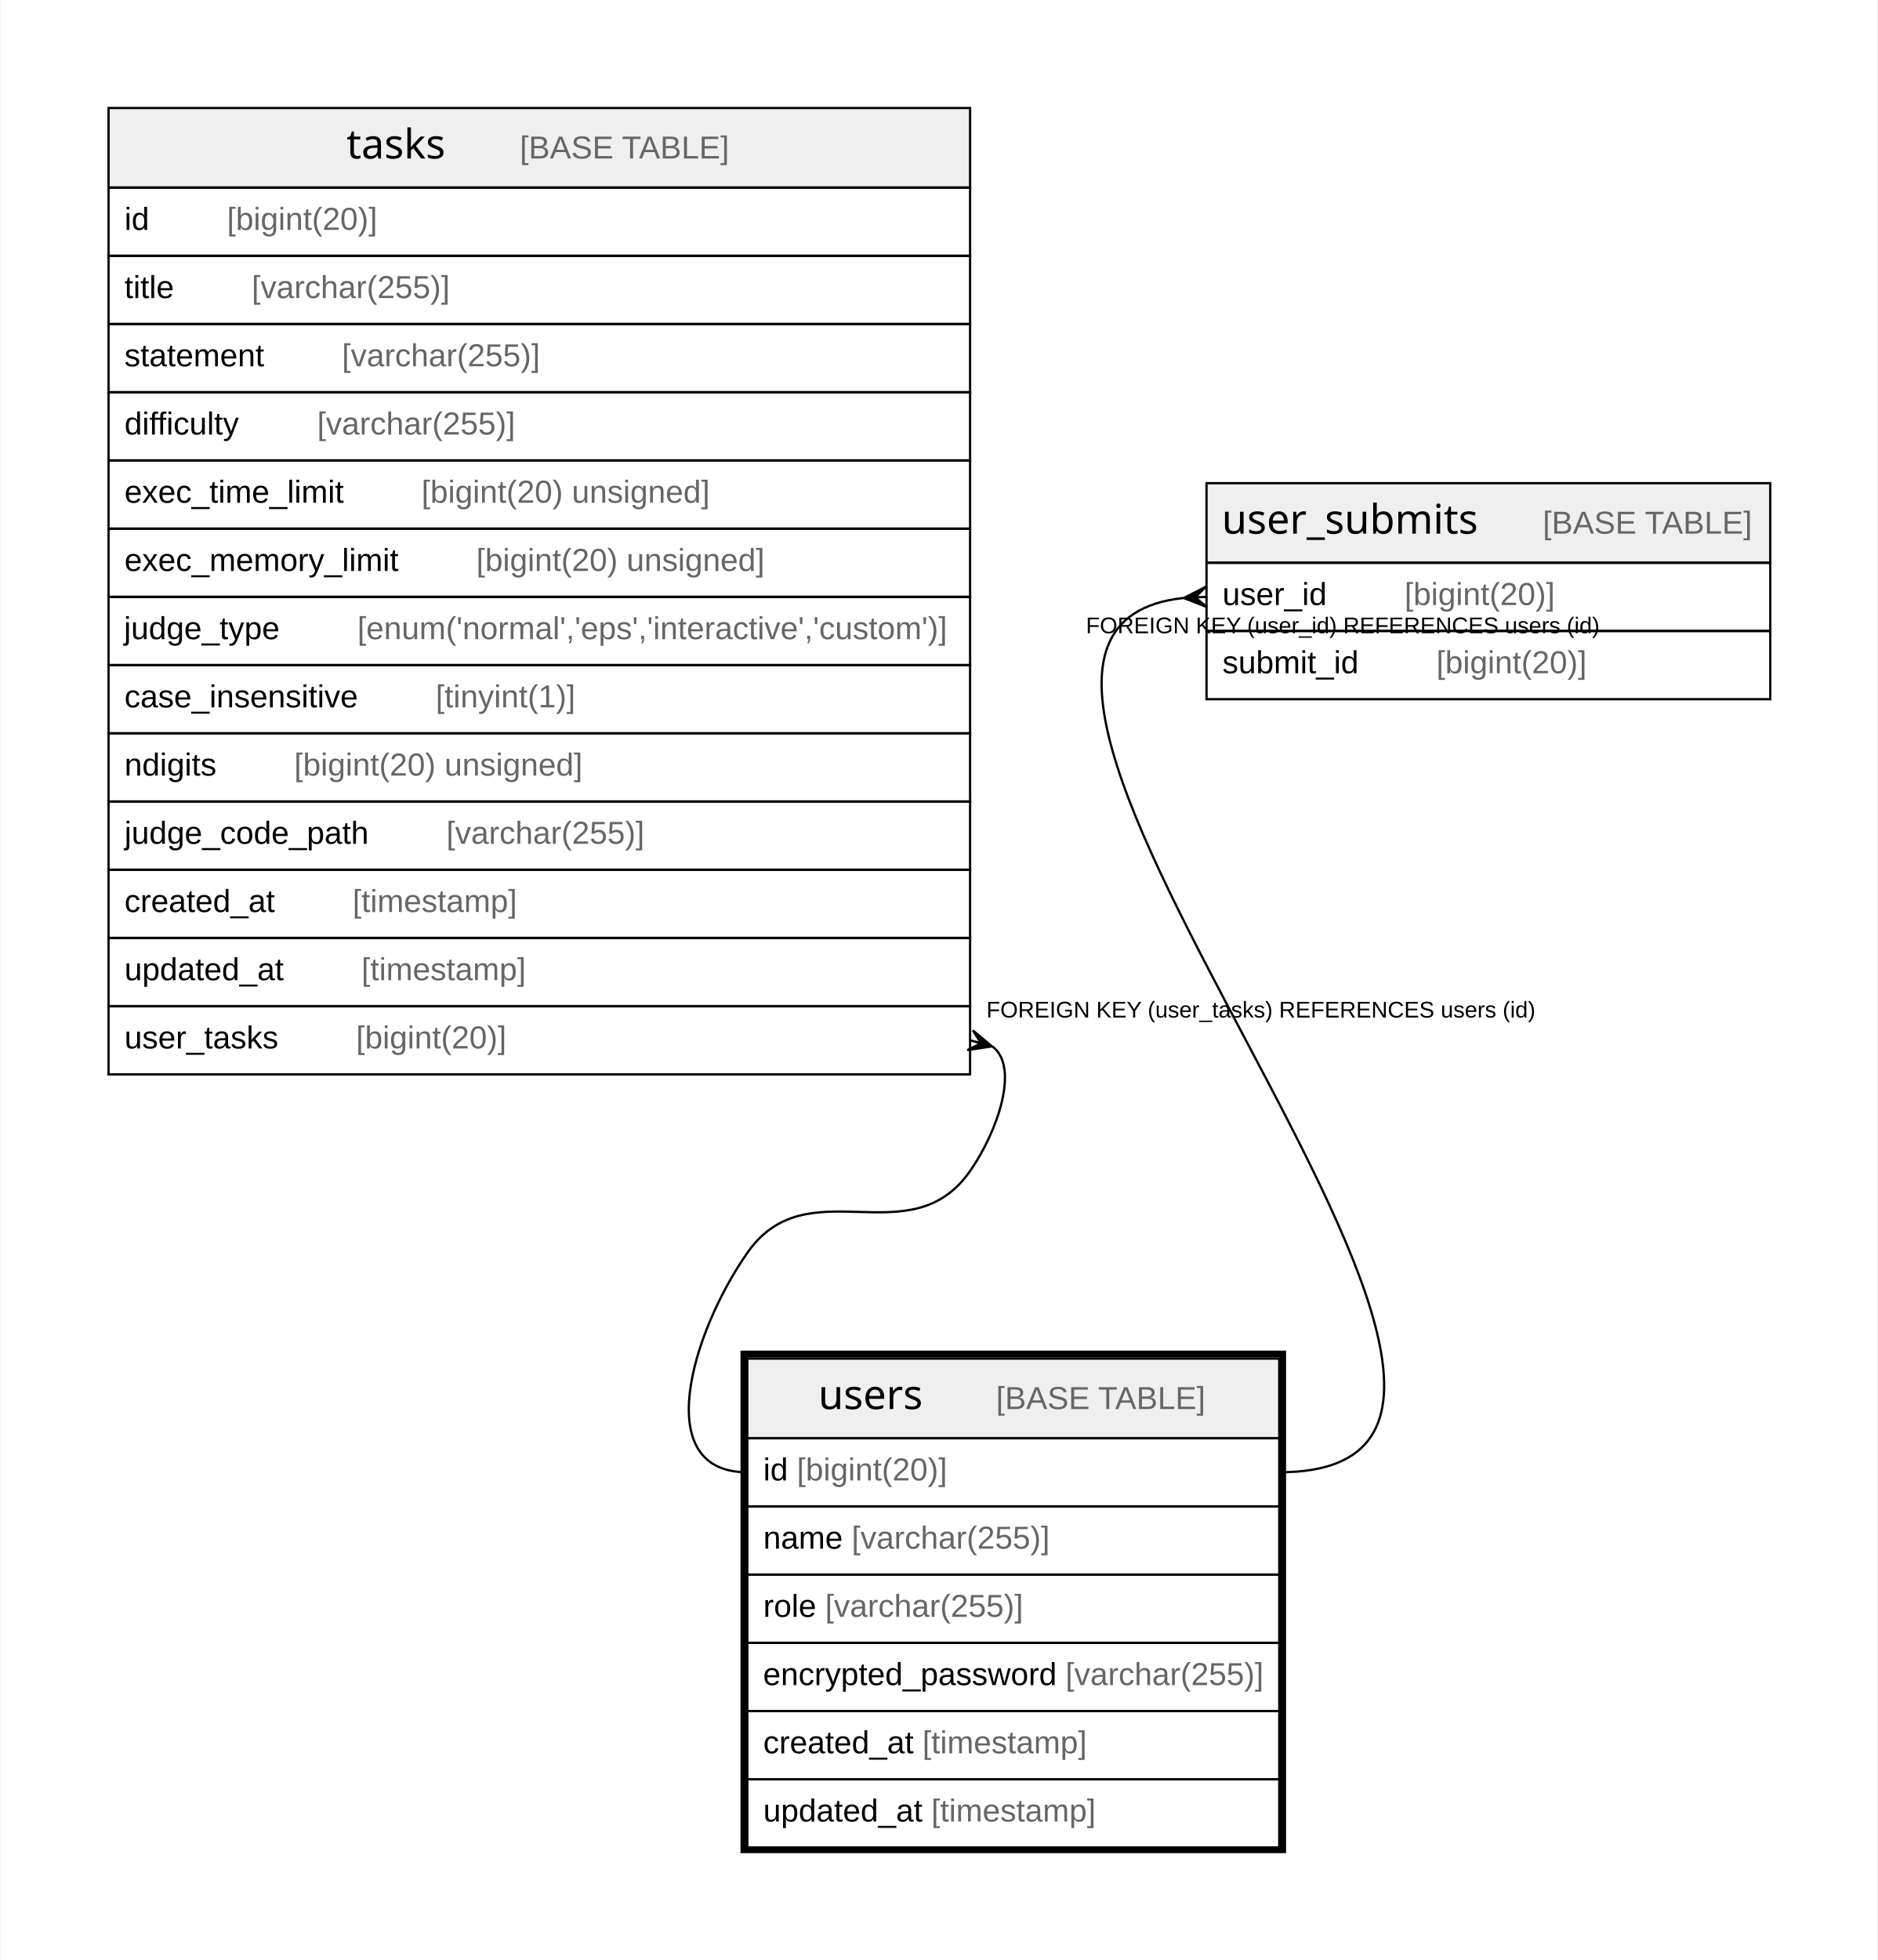
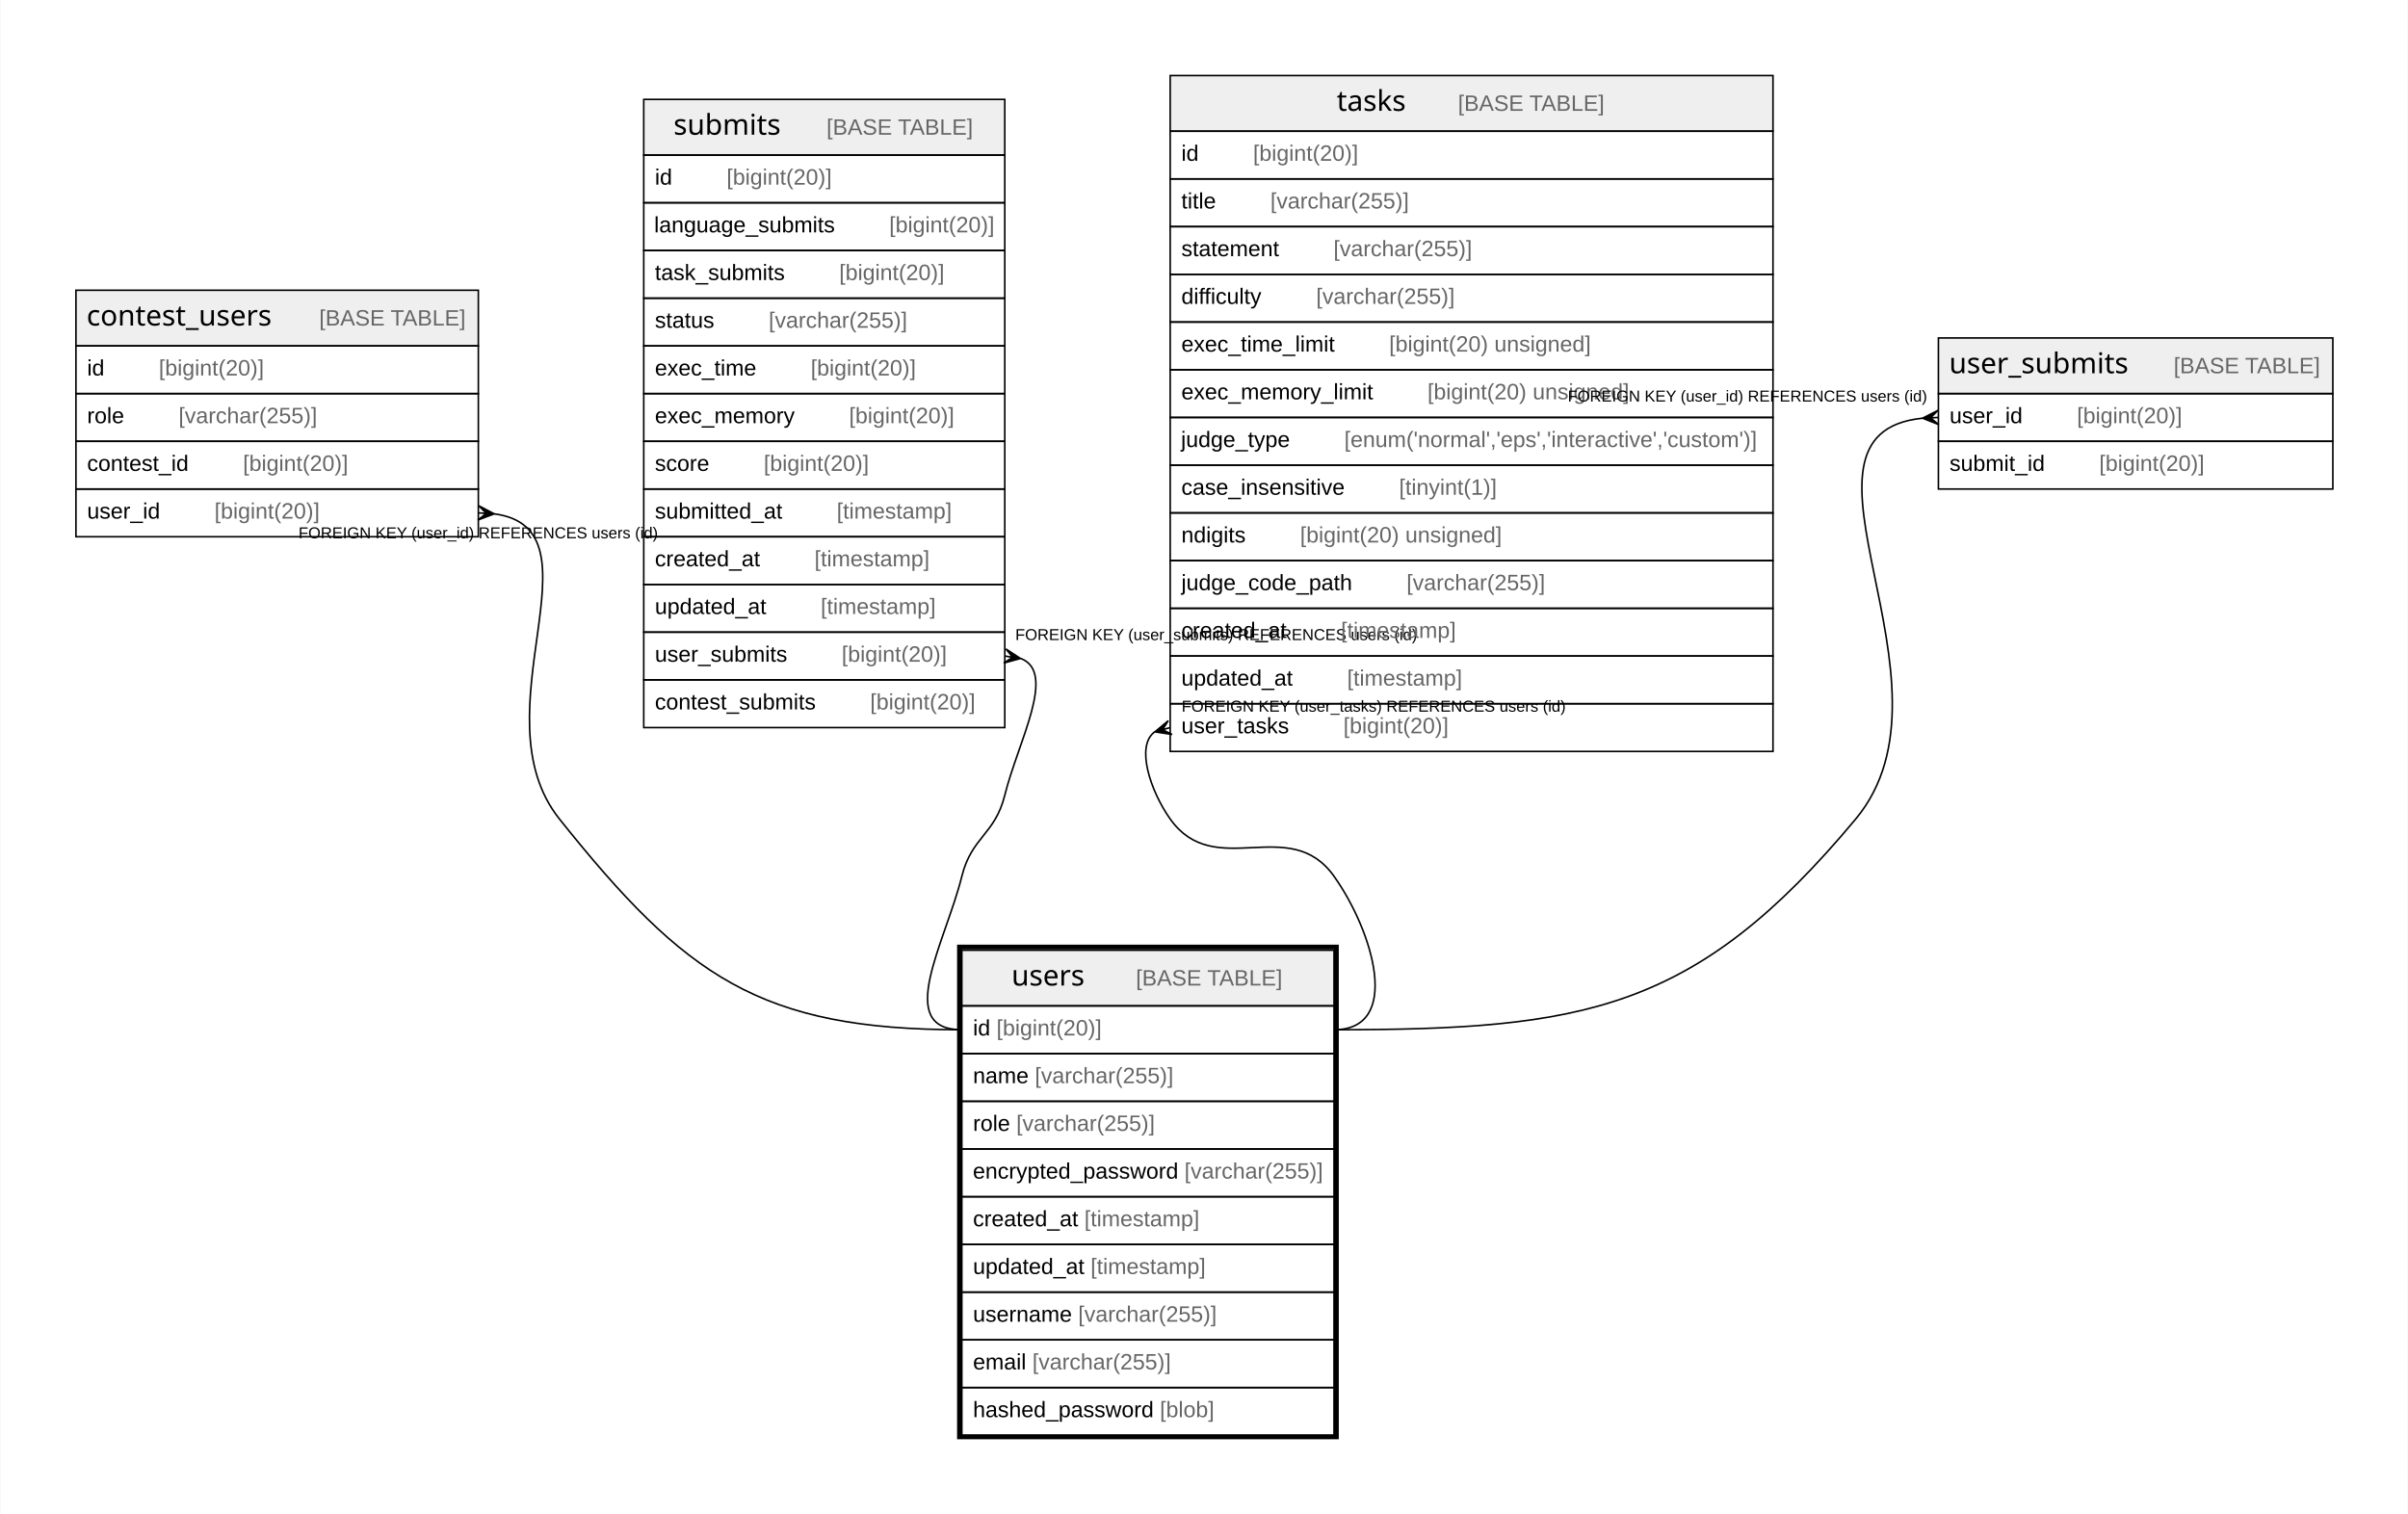
- <svg xmlns="http://www.w3.org/2000/svg" width="826pt" height="862pt" viewBox="0.00 0.00 825.50 862.00">
-   <g id="graph0" class="graph" transform="scale(1 1) rotate(0) translate(4 858)">
-     <polygon fill="#ffffff" stroke="transparent" points="-4,4 -4,-858 821.5,-858 821.5,4 -4,4" />
+ <svg xmlns="http://www.w3.org/2000/svg" width="1514pt" height="952pt" viewBox="0.00 0.00 1513.50 952.00">
+   <g id="graph0" class="graph" transform="scale(1 1) rotate(0) translate(4 948)">
+     <polygon fill="#ffffff" stroke="transparent" points="-4,4 -4,-948 1509.5,-948 1509.5,4 -4,4" />
    <g id="node1" class="node">
-       <polygon fill="#efefef" stroke="transparent" points="324.5,-225.5 324.5,-260.5 558.5,-260.5 558.5,-225.5 324.5,-225.5" />
-       <polygon fill="none" stroke="#000000" points="324.5,-225.5 324.5,-260.5 558.5,-260.5 558.5,-225.5 324.5,-225.5" />
-       <text text-anchor="start" x="355.714" y="-238.3" font-family="Arial Bold" font-size="18.00" fill="#000000">users</text>
-       <text text-anchor="start" x="399.718" y="-238.3" font-family="Arial" font-size="14.00" fill="#000000">    </text>
-       <text text-anchor="start" x="433.923" y="-238.3" font-family="Arial" font-size="14.00" fill="#666666">[BASE TABLE]</text>
-       <polygon fill="none" stroke="#000000" points="324.5,-195.5 324.5,-225.5 558.5,-225.5 558.5,-195.5 324.5,-195.5" />
-       <text text-anchor="start" x="331.5" y="-206.9" font-family="Arial" font-size="14.00" fill="#000000">id </text>
-       <text text-anchor="start" x="346.28" y="-206.9" font-family="Arial" font-size="14.00" fill="#666666">[bigint(20)]</text>
-       <polygon fill="none" stroke="#000000" points="324.5,-165.5 324.5,-195.5 558.5,-195.5 558.5,-165.5 324.5,-165.5" />
-       <text text-anchor="start" x="331.5" y="-176.9" font-family="Arial" font-size="14.00" fill="#000000">name </text>
-       <text text-anchor="start" x="370.399" y="-176.9" font-family="Arial" font-size="14.00" fill="#666666">[varchar(255)]</text>
-       <polygon fill="none" stroke="#000000" points="324.5,-135.5 324.5,-165.5 558.5,-165.5 558.5,-135.5 324.5,-135.5" />
-       <text text-anchor="start" x="331.5" y="-146.9" font-family="Arial" font-size="14.00" fill="#000000">role </text>
-       <text text-anchor="start" x="358.723" y="-146.9" font-family="Arial" font-size="14.00" fill="#666666">[varchar(255)]</text>
-       <polygon fill="none" stroke="#000000" points="324.5,-105.5 324.5,-135.5 558.5,-135.5 558.5,-105.5 324.5,-105.5" />
-       <text text-anchor="start" x="331.423" y="-116.9" font-family="Arial" font-size="14.00" fill="#000000">encrypted_password </text>
-       <text text-anchor="start" x="464.458" y="-116.9" font-family="Arial" font-size="14.00" fill="#666666">[varchar(255)]</text>
-       <polygon fill="none" stroke="#000000" points="324.5,-75.5 324.5,-105.5 558.5,-105.5 558.5,-75.5 324.5,-75.5" />
-       <text text-anchor="start" x="331.5" y="-86.9" font-family="Arial" font-size="14.00" fill="#000000">created_at </text>
-       <text text-anchor="start" x="401.528" y="-86.9" font-family="Arial" font-size="14.00" fill="#666666">[timestamp]</text>
-       <polygon fill="none" stroke="#000000" points="324.5,-45.5 324.5,-75.5 558.5,-75.5 558.5,-45.5 324.5,-45.5" />
-       <text text-anchor="start" x="331.5" y="-56.9" font-family="Arial" font-size="14.00" fill="#000000">updated_at </text>
-       <text text-anchor="start" x="405.433" y="-56.9" font-family="Arial" font-size="14.00" fill="#666666">[timestamp]</text>
-       <polygon fill="none" stroke="#000000" stroke-width="3" points="323,-44.5 323,-262.5 560,-262.5 560,-44.5 323,-44.5" />
+       <polygon fill="#efefef" stroke="transparent" points="600.5,-315.5 600.5,-350.5 834.5,-350.5 834.5,-315.5 600.5,-315.5" />
+       <polygon fill="none" stroke="#000000" points="600.5,-315.5 600.5,-350.5 834.5,-350.5 834.5,-315.5 600.5,-315.5" />
+       <text text-anchor="start" x="631.714" y="-328.3" font-family="Arial Bold" font-size="18.00" fill="#000000">users</text>
+       <text text-anchor="start" x="675.718" y="-328.3" font-family="Arial" font-size="14.00" fill="#000000">    </text>
+       <text text-anchor="start" x="709.923" y="-328.3" font-family="Arial" font-size="14.00" fill="#666666">[BASE TABLE]</text>
+       <polygon fill="none" stroke="#000000" points="600.5,-285.5 600.5,-315.5 834.5,-315.5 834.5,-285.5 600.5,-285.5" />
+       <text text-anchor="start" x="607.5" y="-296.9" font-family="Arial" font-size="14.00" fill="#000000">id </text>
+       <text text-anchor="start" x="622.28" y="-296.9" font-family="Arial" font-size="14.00" fill="#666666">[bigint(20)]</text>
+       <polygon fill="none" stroke="#000000" points="600.5,-255.5 600.5,-285.5 834.5,-285.5 834.5,-255.5 600.5,-255.5" />
+       <text text-anchor="start" x="607.5" y="-266.9" font-family="Arial" font-size="14.00" fill="#000000">name </text>
+       <text text-anchor="start" x="646.399" y="-266.9" font-family="Arial" font-size="14.00" fill="#666666">[varchar(255)]</text>
+       <polygon fill="none" stroke="#000000" points="600.5,-225.5 600.5,-255.5 834.5,-255.5 834.5,-225.5 600.5,-225.5" />
+       <text text-anchor="start" x="607.5" y="-236.9" font-family="Arial" font-size="14.00" fill="#000000">role </text>
+       <text text-anchor="start" x="634.723" y="-236.9" font-family="Arial" font-size="14.00" fill="#666666">[varchar(255)]</text>
+       <polygon fill="none" stroke="#000000" points="600.5,-195.5 600.5,-225.5 834.5,-225.5 834.5,-195.5 600.5,-195.5" />
+       <text text-anchor="start" x="607.423" y="-206.9" font-family="Arial" font-size="14.00" fill="#000000">encrypted_password </text>
+       <text text-anchor="start" x="740.458" y="-206.9" font-family="Arial" font-size="14.00" fill="#666666">[varchar(255)]</text>
+       <polygon fill="none" stroke="#000000" points="600.5,-165.5 600.5,-195.5 834.5,-195.5 834.5,-165.5 600.5,-165.5" />
+       <text text-anchor="start" x="607.5" y="-176.9" font-family="Arial" font-size="14.00" fill="#000000">created_at </text>
+       <text text-anchor="start" x="677.528" y="-176.9" font-family="Arial" font-size="14.00" fill="#666666">[timestamp]</text>
+       <polygon fill="none" stroke="#000000" points="600.5,-135.5 600.5,-165.5 834.5,-165.5 834.5,-135.5 600.5,-135.5" />
+       <text text-anchor="start" x="607.5" y="-146.9" font-family="Arial" font-size="14.00" fill="#000000">updated_at </text>
+       <text text-anchor="start" x="681.433" y="-146.9" font-family="Arial" font-size="14.00" fill="#666666">[timestamp]</text>
+       <polygon fill="none" stroke="#000000" points="600.5,-105.5 600.5,-135.5 834.5,-135.5 834.5,-105.5 600.5,-105.5" />
+       <text text-anchor="start" x="607.5" y="-116.9" font-family="Arial" font-size="14.00" fill="#000000">username </text>
+       <text text-anchor="start" x="673.625" y="-116.9" font-family="Arial" font-size="14.00" fill="#666666">[varchar(255)]</text>
+       <polygon fill="none" stroke="#000000" points="600.5,-75.5 600.5,-105.5 834.5,-105.5 834.5,-75.5 600.5,-75.5" />
+       <text text-anchor="start" x="607.5" y="-86.9" font-family="Arial" font-size="14.00" fill="#000000">email </text>
+       <text text-anchor="start" x="644.83" y="-86.9" font-family="Arial" font-size="14.00" fill="#666666">[varchar(255)]</text>
+       <polygon fill="none" stroke="#000000" points="600.5,-45.5 600.5,-75.5 834.5,-75.5 834.5,-45.5 600.5,-45.5" />
+       <text text-anchor="start" x="607.5" y="-56.9" font-family="Arial" font-size="14.00" fill="#000000">hashed_password </text>
+       <text text-anchor="start" x="724.984" y="-56.9" font-family="Arial" font-size="14.00" fill="#666666">[blob]</text>
+       <polygon fill="none" stroke="#000000" stroke-width="3" points="599,-44.5 599,-352.5 836,-352.5 836,-44.5 599,-44.5" />
    </g>
    <g id="node2" class="node">
-       <polygon fill="#efefef" stroke="transparent" points="43.5,-775.5 43.5,-810.5 422.5,-810.5 422.5,-775.5 43.5,-775.5" />
-       <polygon fill="none" stroke="#000000" points="43.5,-775.5 43.5,-810.5 422.5,-810.5 422.5,-775.5 43.5,-775.5" />
-       <text text-anchor="start" x="148.212" y="-788.3" font-family="Arial Bold" font-size="18.00" fill="#000000">tasks</text>
-       <text text-anchor="start" x="190.22" y="-788.3" font-family="Arial" font-size="14.00" fill="#000000">    </text>
-       <text text-anchor="start" x="224.425" y="-788.3" font-family="Arial" font-size="14.00" fill="#666666">[BASE TABLE]</text>
-       <polygon fill="none" stroke="#000000" points="43.5,-745.5 43.5,-775.5 422.5,-775.5 422.5,-745.5 43.5,-745.5" />
-       <text text-anchor="start" x="50.5" y="-756.9" font-family="Arial" font-size="14.00" fill="#000000">id    </text>
-       <text text-anchor="start" x="95.594" y="-756.9" font-family="Arial" font-size="14.00" fill="#666666">[bigint(20)]</text>
-       <polygon fill="none" stroke="#000000" points="43.5,-715.5 43.5,-745.5 422.5,-745.5 422.5,-715.5 43.5,-715.5" />
-       <text text-anchor="start" x="50.5" y="-726.9" font-family="Arial" font-size="14.00" fill="#000000">title    </text>
-       <text text-anchor="start" x="106.482" y="-726.9" font-family="Arial" font-size="14.00" fill="#666666">[varchar(255)]</text>
-       <polygon fill="none" stroke="#000000" points="43.5,-685.5 43.5,-715.5 422.5,-715.5 422.5,-685.5 43.5,-685.5" />
-       <text text-anchor="start" x="50.5" y="-696.9" font-family="Arial" font-size="14.00" fill="#000000">statement    </text>
-       <text text-anchor="start" x="146.168" y="-696.9" font-family="Arial" font-size="14.00" fill="#666666">[varchar(255)]</text>
-       <polygon fill="none" stroke="#000000" points="43.5,-655.5 43.5,-685.5 422.5,-685.5 422.5,-655.5 43.5,-655.5" />
-       <text text-anchor="start" x="50.5" y="-666.9" font-family="Arial" font-size="14.00" fill="#000000">difficulty    </text>
-       <text text-anchor="start" x="135.262" y="-666.9" font-family="Arial" font-size="14.00" fill="#666666">[varchar(255)]</text>
-       <polygon fill="none" stroke="#000000" points="43.5,-625.5 43.5,-655.5 422.5,-655.5 422.5,-625.5 43.5,-625.5" />
-       <text text-anchor="start" x="50.5" y="-636.9" font-family="Arial" font-size="14.00" fill="#000000">exec_time_limit    </text>
-       <text text-anchor="start" x="181.147" y="-636.9" font-family="Arial" font-size="14.00" fill="#666666">[bigint(20) unsigned]</text>
-       <polygon fill="none" stroke="#000000" points="43.5,-595.5 43.5,-625.5 422.5,-625.5 422.5,-595.5 43.5,-595.5" />
-       <text text-anchor="start" x="50.5" y="-606.9" font-family="Arial" font-size="14.00" fill="#000000">exec_memory_limit    </text>
-       <text text-anchor="start" x="205.253" y="-606.9" font-family="Arial" font-size="14.00" fill="#666666">[bigint(20) unsigned]</text>
-       <polygon fill="none" stroke="#000000" points="43.5,-565.5 43.5,-595.5 422.5,-595.5 422.5,-565.5 43.5,-565.5" />
-       <text text-anchor="start" x="50.277" y="-576.9" font-family="Arial" font-size="14.00" fill="#000000">judge_type    </text>
-       <text text-anchor="start" x="152.957" y="-576.9" font-family="Arial" font-size="14.00" fill="#666666">[enum('normal','eps','interactive','custom')]</text>
-       <polygon fill="none" stroke="#000000" points="43.5,-535.5 43.5,-565.5 422.5,-565.5 422.5,-535.5 43.5,-535.5" />
-       <text text-anchor="start" x="50.5" y="-546.9" font-family="Arial" font-size="14.00" fill="#000000">case_insensitive    </text>
-       <text text-anchor="start" x="187.393" y="-546.9" font-family="Arial" font-size="14.00" fill="#666666">[tinyint(1)]</text>
-       <polygon fill="none" stroke="#000000" points="43.5,-505.5 43.5,-535.5 422.5,-535.5 422.5,-505.5 43.5,-505.5" />
-       <text text-anchor="start" x="50.5" y="-516.9" font-family="Arial" font-size="14.00" fill="#000000">ndigits    </text>
-       <text text-anchor="start" x="125.156" y="-516.9" font-family="Arial" font-size="14.00" fill="#666666">[bigint(20) unsigned]</text>
-       <polygon fill="none" stroke="#000000" points="43.5,-475.5 43.5,-505.5 422.5,-505.5 422.5,-475.5 43.5,-475.5" />
-       <text text-anchor="start" x="50.5" y="-486.9" font-family="Arial" font-size="14.00" fill="#000000">judge_code_path    </text>
-       <text text-anchor="start" x="192.093" y="-486.9" font-family="Arial" font-size="14.00" fill="#666666">[varchar(255)]</text>
-       <polygon fill="none" stroke="#000000" points="43.5,-445.5 43.5,-475.5 422.5,-475.5 422.5,-445.5 43.5,-445.5" />
-       <text text-anchor="start" x="50.5" y="-456.9" font-family="Arial" font-size="14.00" fill="#000000">created_at    </text>
-       <text text-anchor="start" x="150.842" y="-456.9" font-family="Arial" font-size="14.00" fill="#666666">[timestamp]</text>
-       <polygon fill="none" stroke="#000000" points="43.5,-415.5 43.5,-445.5 422.5,-445.5 422.5,-415.5 43.5,-415.5" />
-       <text text-anchor="start" x="50.5" y="-426.9" font-family="Arial" font-size="14.00" fill="#000000">updated_at    </text>
-       <text text-anchor="start" x="154.747" y="-426.9" font-family="Arial" font-size="14.00" fill="#666666">[timestamp]</text>
-       <polygon fill="none" stroke="#000000" points="43.5,-385.5 43.5,-415.5 422.5,-415.5 422.5,-385.5 43.5,-385.5" />
-       <text text-anchor="start" x="50.5" y="-396.9" font-family="Arial" font-size="14.00" fill="#000000">user_tasks    </text>
-       <text text-anchor="start" x="152.386" y="-396.9" font-family="Arial" font-size="14.00" fill="#666666">[bigint(20)]</text>
+       <polygon fill="#efefef" stroke="transparent" points="43.5,-730.5 43.5,-765.5 296.5,-765.5 296.5,-730.5 43.5,-730.5" />
+       <polygon fill="none" stroke="#000000" points="43.5,-730.5 43.5,-765.5 296.5,-765.5 296.5,-730.5 43.5,-730.5" />
+       <text text-anchor="start" x="50.199" y="-743.3" font-family="Arial Bold" font-size="18.00" fill="#000000">contest_users</text>
+       <text text-anchor="start" x="162.233" y="-743.3" font-family="Arial" font-size="14.00" fill="#000000">    </text>
+       <text text-anchor="start" x="196.438" y="-743.3" font-family="Arial" font-size="14.00" fill="#666666">[BASE TABLE]</text>
+       <polygon fill="none" stroke="#000000" points="43.5,-700.5 43.5,-730.5 296.5,-730.5 296.5,-700.5 43.5,-700.5" />
+       <text text-anchor="start" x="50.5" y="-711.9" font-family="Arial" font-size="14.00" fill="#000000">id    </text>
+       <text text-anchor="start" x="95.594" y="-711.9" font-family="Arial" font-size="14.00" fill="#666666">[bigint(20)]</text>
+       <polygon fill="none" stroke="#000000" points="43.5,-670.5 43.5,-700.5 296.5,-700.5 296.5,-670.5 43.5,-670.5" />
+       <text text-anchor="start" x="50.5" y="-681.9" font-family="Arial" font-size="14.00" fill="#000000">role    </text>
+       <text text-anchor="start" x="108.037" y="-681.9" font-family="Arial" font-size="14.00" fill="#666666">[varchar(255)]</text>
+       <polygon fill="none" stroke="#000000" points="43.5,-640.5 43.5,-670.5 296.5,-670.5 296.5,-640.5 43.5,-640.5" />
+       <text text-anchor="start" x="50.5" y="-651.9" font-family="Arial" font-size="14.00" fill="#000000">contest_id    </text>
+       <text text-anchor="start" x="148.506" y="-651.9" font-family="Arial" font-size="14.00" fill="#666666">[bigint(20)]</text>
+       <polygon fill="none" stroke="#000000" points="43.5,-610.5 43.5,-640.5 296.5,-640.5 296.5,-610.5 43.5,-610.5" />
+       <text text-anchor="start" x="50.5" y="-621.9" font-family="Arial" font-size="14.00" fill="#000000">user_id    </text>
+       <text text-anchor="start" x="130.602" y="-621.9" font-family="Arial" font-size="14.00" fill="#666666">[bigint(20)]</text>
    </g>
    <g id="edge1" class="edge">
-       <path fill="none" stroke="#000000" d="M432.277,-397.779C444.37,-388.928 434.727,-360.518 422.5,-343 395.942,-304.951 351.058,-345.049 324.5,-307 299.952,-271.831 281.611,-210.5 324.5,-210.5" />
-       <polygon fill="#000000" stroke="#000000" points="432.134,-397.819 421.293,-396.165 427.317,-399.159 422.5,-400.5 422.5,-400.5 422.5,-400.5 427.317,-399.159 423.707,-404.835 432.134,-397.819 432.134,-397.819" />
-       <text text-anchor="start" x="429.665" y="-410.5" font-family="Arial" font-size="10.00" fill="#000000">FOREIGN KEY (user_tasks) REFERENCES users (id)</text>
+       <path fill="none" stroke="#000000" d="M306.499,-624.89C377.65,-615.474 294.549,-499.334 347.5,-433 426.688,-333.798 473.568,-300.5 600.5,-300.5" />
+       <polygon fill="#000000" stroke="#000000" points="306.481,-624.891 296.226,-621.008 301.491,-625.195 296.5,-625.5 296.5,-625.5 296.5,-625.5 301.491,-625.195 296.774,-629.992 306.481,-624.891 306.481,-624.891" />
+       <text text-anchor="start" x="183.445" y="-609.5" font-family="Arial" font-size="10.00" fill="#000000">FOREIGN KEY (user_id) REFERENCES users (id)</text>
    </g>
    <g id="node3" class="node">
-       <polygon fill="#efefef" stroke="transparent" points="526.5,-610.5 526.5,-645.5 774.5,-645.5 774.5,-610.5 526.5,-610.5" />
-       <polygon fill="none" stroke="#000000" points="526.5,-610.5 526.5,-645.5 774.5,-645.5 774.5,-610.5 526.5,-610.5" />
-       <text text-anchor="start" x="533.21" y="-623.3" font-family="Arial Bold" font-size="18.00" fill="#000000">user_submits</text>
-       <text text-anchor="start" x="640.222" y="-623.3" font-family="Arial" font-size="14.00" fill="#000000">    </text>
-       <text text-anchor="start" x="674.427" y="-623.3" font-family="Arial" font-size="14.00" fill="#666666">[BASE TABLE]</text>
-       <polygon fill="none" stroke="#000000" points="526.5,-580.5 526.5,-610.5 774.5,-610.5 774.5,-580.5 526.5,-580.5" />
-       <text text-anchor="start" x="533.5" y="-591.9" font-family="Arial" font-size="14.00" fill="#000000">user_id    </text>
-       <text text-anchor="start" x="613.602" y="-591.9" font-family="Arial" font-size="14.00" fill="#666666">[bigint(20)]</text>
-       <polygon fill="none" stroke="#000000" points="526.5,-550.5 526.5,-580.5 774.5,-580.5 774.5,-550.5 526.5,-550.5" />
-       <text text-anchor="start" x="533.5" y="-561.9" font-family="Arial" font-size="14.00" fill="#000000">submit_id    </text>
-       <text text-anchor="start" x="627.6" y="-561.9" font-family="Arial" font-size="14.00" fill="#666666">[bigint(20)]</text>
+       <polygon fill="#efefef" stroke="transparent" points="400.5,-850.5 400.5,-885.5 627.5,-885.5 627.5,-850.5 400.5,-850.5" />
+       <polygon fill="none" stroke="#000000" points="400.5,-850.5 400.5,-885.5 627.5,-885.5 627.5,-850.5 400.5,-850.5" />
+       <text text-anchor="start" x="419.216" y="-863.3" font-family="Arial Bold" font-size="18.00" fill="#000000">submits</text>
+       <text text-anchor="start" x="481.216" y="-863.3" font-family="Arial" font-size="14.00" fill="#000000">    </text>
+       <text text-anchor="start" x="515.421" y="-863.3" font-family="Arial" font-size="14.00" fill="#666666">[BASE TABLE]</text>
+       <polygon fill="none" stroke="#000000" points="400.5,-820.5 400.5,-850.5 627.5,-850.5 627.5,-820.5 400.5,-820.5" />
+       <text text-anchor="start" x="407.5" y="-831.9" font-family="Arial" font-size="14.00" fill="#000000">id    </text>
+       <text text-anchor="start" x="452.594" y="-831.9" font-family="Arial" font-size="14.00" fill="#666666">[bigint(20)]</text>
+       <polygon fill="none" stroke="#000000" points="400.5,-790.5 400.5,-820.5 627.5,-820.5 627.5,-790.5 400.5,-790.5" />
+       <text text-anchor="start" x="407.043" y="-801.9" font-family="Arial" font-size="14.00" fill="#000000">language_submits    </text>
+       <text text-anchor="start" x="554.838" y="-801.9" font-family="Arial" font-size="14.00" fill="#666666">[bigint(20)]</text>
+       <polygon fill="none" stroke="#000000" points="400.5,-760.5 400.5,-790.5 627.5,-790.5 627.5,-760.5 400.5,-760.5" />
+       <text text-anchor="start" x="407.5" y="-771.9" font-family="Arial" font-size="14.00" fill="#000000">task_submits    </text>
+       <text text-anchor="start" x="523.384" y="-771.9" font-family="Arial" font-size="14.00" fill="#666666">[bigint(20)]</text>
+       <polygon fill="none" stroke="#000000" points="400.5,-730.5 400.5,-760.5 627.5,-760.5 627.5,-730.5 400.5,-730.5" />
+       <text text-anchor="start" x="407.5" y="-741.9" font-family="Arial" font-size="14.00" fill="#000000">status    </text>
+       <text text-anchor="start" x="479.051" y="-741.9" font-family="Arial" font-size="14.00" fill="#666666">[varchar(255)]</text>
+       <polygon fill="none" stroke="#000000" points="400.5,-700.5 400.5,-730.5 627.5,-730.5 627.5,-700.5 400.5,-700.5" />
+       <text text-anchor="start" x="407.5" y="-711.9" font-family="Arial" font-size="14.00" fill="#000000">exec_time    </text>
+       <text text-anchor="start" x="505.493" y="-711.9" font-family="Arial" font-size="14.00" fill="#666666">[bigint(20)]</text>
+       <polygon fill="none" stroke="#000000" points="400.5,-670.5 400.5,-700.5 627.5,-700.5 627.5,-670.5 400.5,-670.5" />
+       <text text-anchor="start" x="407.5" y="-681.9" font-family="Arial" font-size="14.00" fill="#000000">exec_memory    </text>
+       <text text-anchor="start" x="529.6" y="-681.9" font-family="Arial" font-size="14.00" fill="#666666">[bigint(20)]</text>
+       <polygon fill="none" stroke="#000000" points="400.5,-640.5 400.5,-670.5 627.5,-670.5 627.5,-640.5 400.5,-640.5" />
+       <text text-anchor="start" x="407.5" y="-651.9" font-family="Arial" font-size="14.00" fill="#000000">score    </text>
+       <text text-anchor="start" x="475.931" y="-651.9" font-family="Arial" font-size="14.00" fill="#666666">[bigint(20)]</text>
+       <polygon fill="none" stroke="#000000" points="400.5,-610.5 400.5,-640.5 627.5,-640.5 627.5,-610.5 400.5,-610.5" />
+       <text text-anchor="start" x="407.5" y="-621.9" font-family="Arial" font-size="14.00" fill="#000000">submitted_at    </text>
+       <text text-anchor="start" x="521.839" y="-621.9" font-family="Arial" font-size="14.00" fill="#666666">[timestamp]</text>
+       <polygon fill="none" stroke="#000000" points="400.5,-580.5 400.5,-610.5 627.5,-610.5 627.5,-580.5 400.5,-580.5" />
+       <text text-anchor="start" x="407.5" y="-591.9" font-family="Arial" font-size="14.00" fill="#000000">created_at    </text>
+       <text text-anchor="start" x="507.842" y="-591.9" font-family="Arial" font-size="14.00" fill="#666666">[timestamp]</text>
+       <polygon fill="none" stroke="#000000" points="400.5,-550.5 400.5,-580.5 627.5,-580.5 627.5,-550.5 400.5,-550.5" />
+       <text text-anchor="start" x="407.5" y="-561.9" font-family="Arial" font-size="14.00" fill="#000000">updated_at    </text>
+       <text text-anchor="start" x="511.747" y="-561.9" font-family="Arial" font-size="14.00" fill="#666666">[timestamp]</text>
+       <polygon fill="none" stroke="#000000" points="400.5,-520.5 400.5,-550.5 627.5,-550.5 627.5,-520.5 400.5,-520.5" />
+       <text text-anchor="start" x="407.5" y="-531.9" font-family="Arial" font-size="14.00" fill="#000000">user_submits    </text>
+       <text text-anchor="start" x="524.936" y="-531.9" font-family="Arial" font-size="14.00" fill="#666666">[bigint(20)]</text>
+       <polygon fill="none" stroke="#000000" points="400.5,-490.5 400.5,-520.5 627.5,-520.5 627.5,-490.5 400.5,-490.5" />
+       <text text-anchor="start" x="407.5" y="-501.9" font-family="Arial" font-size="14.00" fill="#000000">contest_submits    </text>
+       <text text-anchor="start" x="542.839" y="-501.9" font-family="Arial" font-size="14.00" fill="#666666">[bigint(20)]</text>
    </g>
    <g id="edge2" class="edge">
-       <path fill="none" stroke="#000000" d="M516.18,-594.975C370.677,-579.135 726.512,-210.5 558.5,-210.5" />
-       <polygon fill="#000000" stroke="#000000" points="516.513,-594.991 526.271,-599.994 521.506,-595.246 526.5,-595.5 526.5,-595.5 526.5,-595.5 521.506,-595.246 526.729,-591.006 516.513,-594.991 516.513,-594.991" />
-       <text text-anchor="start" x="473.445" y="-579.5" font-family="Arial" font-size="10.00" fill="#000000">FOREIGN KEY (user_id) REFERENCES users (id)</text>
+       <path fill="none" stroke="#000000" d="M637.626,-533.912C660.387,-525.138 635.886,-481.762 627.5,-448 621.318,-423.109 606.682,-421.891 600.5,-397 590.162,-355.376 557.611,-300.5 600.5,-300.5" />
+       <polygon fill="#000000" stroke="#000000" points="637.379,-533.951 626.803,-531.054 632.44,-534.725 627.5,-535.5 627.5,-535.5 627.5,-535.5 632.44,-534.725 628.197,-539.946 637.379,-533.951 637.379,-533.951" />
+       <text text-anchor="start" x="634.111" y="-545.5" font-family="Arial" font-size="10.00" fill="#000000">FOREIGN KEY (user_submits) REFERENCES users (id)</text>
+     </g>
+     <g id="node4" class="node">
+       <polygon fill="#efefef" stroke="transparent" points="731.5,-865.5 731.5,-900.5 1110.5,-900.5 1110.5,-865.5 731.5,-865.5" />
+       <polygon fill="none" stroke="#000000" points="731.5,-865.5 731.5,-900.5 1110.5,-900.5 1110.5,-865.5 731.5,-865.5" />
+       <text text-anchor="start" x="836.212" y="-878.3" font-family="Arial Bold" font-size="18.00" fill="#000000">tasks</text>
+       <text text-anchor="start" x="878.22" y="-878.3" font-family="Arial" font-size="14.00" fill="#000000">    </text>
+       <text text-anchor="start" x="912.425" y="-878.3" font-family="Arial" font-size="14.00" fill="#666666">[BASE TABLE]</text>
+       <polygon fill="none" stroke="#000000" points="731.5,-835.5 731.5,-865.5 1110.5,-865.5 1110.5,-835.5 731.5,-835.5" />
+       <text text-anchor="start" x="738.5" y="-846.9" font-family="Arial" font-size="14.00" fill="#000000">id    </text>
+       <text text-anchor="start" x="783.594" y="-846.9" font-family="Arial" font-size="14.00" fill="#666666">[bigint(20)]</text>
+       <polygon fill="none" stroke="#000000" points="731.5,-805.5 731.5,-835.5 1110.5,-835.5 1110.5,-805.5 731.5,-805.5" />
+       <text text-anchor="start" x="738.5" y="-816.9" font-family="Arial" font-size="14.00" fill="#000000">title    </text>
+       <text text-anchor="start" x="794.482" y="-816.9" font-family="Arial" font-size="14.00" fill="#666666">[varchar(255)]</text>
+       <polygon fill="none" stroke="#000000" points="731.5,-775.5 731.5,-805.5 1110.5,-805.5 1110.5,-775.5 731.5,-775.5" />
+       <text text-anchor="start" x="738.5" y="-786.9" font-family="Arial" font-size="14.00" fill="#000000">statement    </text>
+       <text text-anchor="start" x="834.168" y="-786.9" font-family="Arial" font-size="14.00" fill="#666666">[varchar(255)]</text>
+       <polygon fill="none" stroke="#000000" points="731.5,-745.5 731.5,-775.5 1110.5,-775.5 1110.5,-745.5 731.5,-745.5" />
+       <text text-anchor="start" x="738.5" y="-756.9" font-family="Arial" font-size="14.00" fill="#000000">difficulty    </text>
+       <text text-anchor="start" x="823.262" y="-756.9" font-family="Arial" font-size="14.00" fill="#666666">[varchar(255)]</text>
+       <polygon fill="none" stroke="#000000" points="731.5,-715.5 731.5,-745.5 1110.5,-745.5 1110.5,-715.5 731.5,-715.5" />
+       <text text-anchor="start" x="738.5" y="-726.9" font-family="Arial" font-size="14.00" fill="#000000">exec_time_limit    </text>
+       <text text-anchor="start" x="869.147" y="-726.9" font-family="Arial" font-size="14.00" fill="#666666">[bigint(20) unsigned]</text>
+       <polygon fill="none" stroke="#000000" points="731.5,-685.5 731.5,-715.5 1110.5,-715.5 1110.5,-685.5 731.5,-685.5" />
+       <text text-anchor="start" x="738.5" y="-696.9" font-family="Arial" font-size="14.00" fill="#000000">exec_memory_limit    </text>
+       <text text-anchor="start" x="893.253" y="-696.9" font-family="Arial" font-size="14.00" fill="#666666">[bigint(20) unsigned]</text>
+       <polygon fill="none" stroke="#000000" points="731.5,-655.5 731.5,-685.5 1110.5,-685.5 1110.5,-655.5 731.5,-655.5" />
+       <text text-anchor="start" x="738.277" y="-666.9" font-family="Arial" font-size="14.00" fill="#000000">judge_type    </text>
+       <text text-anchor="start" x="840.957" y="-666.9" font-family="Arial" font-size="14.00" fill="#666666">[enum('normal','eps','interactive','custom')]</text>
+       <polygon fill="none" stroke="#000000" points="731.5,-625.5 731.5,-655.5 1110.5,-655.5 1110.5,-625.5 731.5,-625.5" />
+       <text text-anchor="start" x="738.5" y="-636.9" font-family="Arial" font-size="14.00" fill="#000000">case_insensitive    </text>
+       <text text-anchor="start" x="875.393" y="-636.9" font-family="Arial" font-size="14.00" fill="#666666">[tinyint(1)]</text>
+       <polygon fill="none" stroke="#000000" points="731.5,-595.5 731.5,-625.5 1110.5,-625.5 1110.5,-595.5 731.5,-595.5" />
+       <text text-anchor="start" x="738.5" y="-606.9" font-family="Arial" font-size="14.00" fill="#000000">ndigits    </text>
+       <text text-anchor="start" x="813.156" y="-606.9" font-family="Arial" font-size="14.00" fill="#666666">[bigint(20) unsigned]</text>
+       <polygon fill="none" stroke="#000000" points="731.5,-565.5 731.5,-595.5 1110.5,-595.5 1110.5,-565.5 731.5,-565.5" />
+       <text text-anchor="start" x="738.5" y="-576.9" font-family="Arial" font-size="14.00" fill="#000000">judge_code_path    </text>
+       <text text-anchor="start" x="880.093" y="-576.9" font-family="Arial" font-size="14.00" fill="#666666">[varchar(255)]</text>
+       <polygon fill="none" stroke="#000000" points="731.5,-535.5 731.5,-565.5 1110.5,-565.5 1110.5,-535.5 731.5,-535.5" />
+       <text text-anchor="start" x="738.5" y="-546.9" font-family="Arial" font-size="14.00" fill="#000000">created_at    </text>
+       <text text-anchor="start" x="838.842" y="-546.9" font-family="Arial" font-size="14.00" fill="#666666">[timestamp]</text>
+       <polygon fill="none" stroke="#000000" points="731.5,-505.5 731.5,-535.5 1110.5,-535.5 1110.5,-505.5 731.5,-505.5" />
+       <text text-anchor="start" x="738.5" y="-516.9" font-family="Arial" font-size="14.00" fill="#000000">updated_at    </text>
+       <text text-anchor="start" x="842.747" y="-516.9" font-family="Arial" font-size="14.00" fill="#666666">[timestamp]</text>
+       <polygon fill="none" stroke="#000000" points="731.5,-475.5 731.5,-505.5 1110.5,-505.5 1110.5,-475.5 731.5,-475.5" />
+       <text text-anchor="start" x="738.5" y="-486.9" font-family="Arial" font-size="14.00" fill="#000000">user_tasks    </text>
+       <text text-anchor="start" x="840.386" y="-486.9" font-family="Arial" font-size="14.00" fill="#666666">[bigint(20)]</text>
+     </g>
+     <g id="edge3" class="edge">
+       <path fill="none" stroke="#000000" d="M721.712,-487.771C709.585,-478.897 719.135,-450.421 731.5,-433 759.569,-393.456 806.431,-436.544 834.5,-397 859.325,-362.026 877.389,-300.5 834.5,-300.5" />
+       <polygon fill="#000000" stroke="#000000" points="721.867,-487.815 730.292,-494.835 726.684,-489.157 731.5,-490.5 731.5,-490.5 731.5,-490.5 726.684,-489.157 732.708,-486.165 721.867,-487.815 721.867,-487.815" />
+       <text text-anchor="start" x="738.665" y="-500.5" font-family="Arial" font-size="10.00" fill="#000000">FOREIGN KEY (user_tasks) REFERENCES users (id)</text>
+     </g>
+     <g id="node5" class="node">
+       <polygon fill="#efefef" stroke="transparent" points="1214.5,-700.5 1214.5,-735.5 1462.5,-735.5 1462.5,-700.5 1214.5,-700.5" />
+       <polygon fill="none" stroke="#000000" points="1214.5,-700.5 1214.5,-735.5 1462.5,-735.5 1462.5,-700.5 1214.5,-700.5" />
+       <text text-anchor="start" x="1221.21" y="-713.3" font-family="Arial Bold" font-size="18.00" fill="#000000">user_submits</text>
+       <text text-anchor="start" x="1328.222" y="-713.3" font-family="Arial" font-size="14.00" fill="#000000">    </text>
+       <text text-anchor="start" x="1362.427" y="-713.3" font-family="Arial" font-size="14.00" fill="#666666">[BASE TABLE]</text>
+       <polygon fill="none" stroke="#000000" points="1214.5,-670.5 1214.5,-700.5 1462.5,-700.5 1462.5,-670.5 1214.5,-670.5" />
+       <text text-anchor="start" x="1221.5" y="-681.9" font-family="Arial" font-size="14.00" fill="#000000">user_id    </text>
+       <text text-anchor="start" x="1301.602" y="-681.9" font-family="Arial" font-size="14.00" fill="#666666">[bigint(20)]</text>
+       <polygon fill="none" stroke="#000000" points="1214.5,-640.5 1214.5,-670.5 1462.5,-670.5 1462.5,-640.5 1214.5,-640.5" />
+       <text text-anchor="start" x="1221.5" y="-651.9" font-family="Arial" font-size="14.00" fill="#000000">submit_id    </text>
+       <text text-anchor="start" x="1315.6" y="-651.9" font-family="Arial" font-size="14.00" fill="#666666">[bigint(20)]</text>
+     </g>
+     <g id="edge4" class="edge">
+       <path fill="none" stroke="#000000" d="M1204.478,-685.025C1108.215,-675.294 1233.58,-518.252 1162.5,-433 1061.818,-312.243 991.723,-300.5 834.5,-300.5" />
+       <polygon fill="#000000" stroke="#000000" points="1204.511,-685.027 1214.287,-689.995 1209.506,-685.263 1214.5,-685.5 1214.5,-685.5 1214.5,-685.5 1209.506,-685.263 1214.713,-681.005 1204.511,-685.027 1204.511,-685.027" />
+       <text text-anchor="start" x="981.445" y="-695.5" font-family="Arial" font-size="10.00" fill="#000000">FOREIGN KEY (user_id) REFERENCES users (id)</text>
    </g>
  </g>
</svg>
